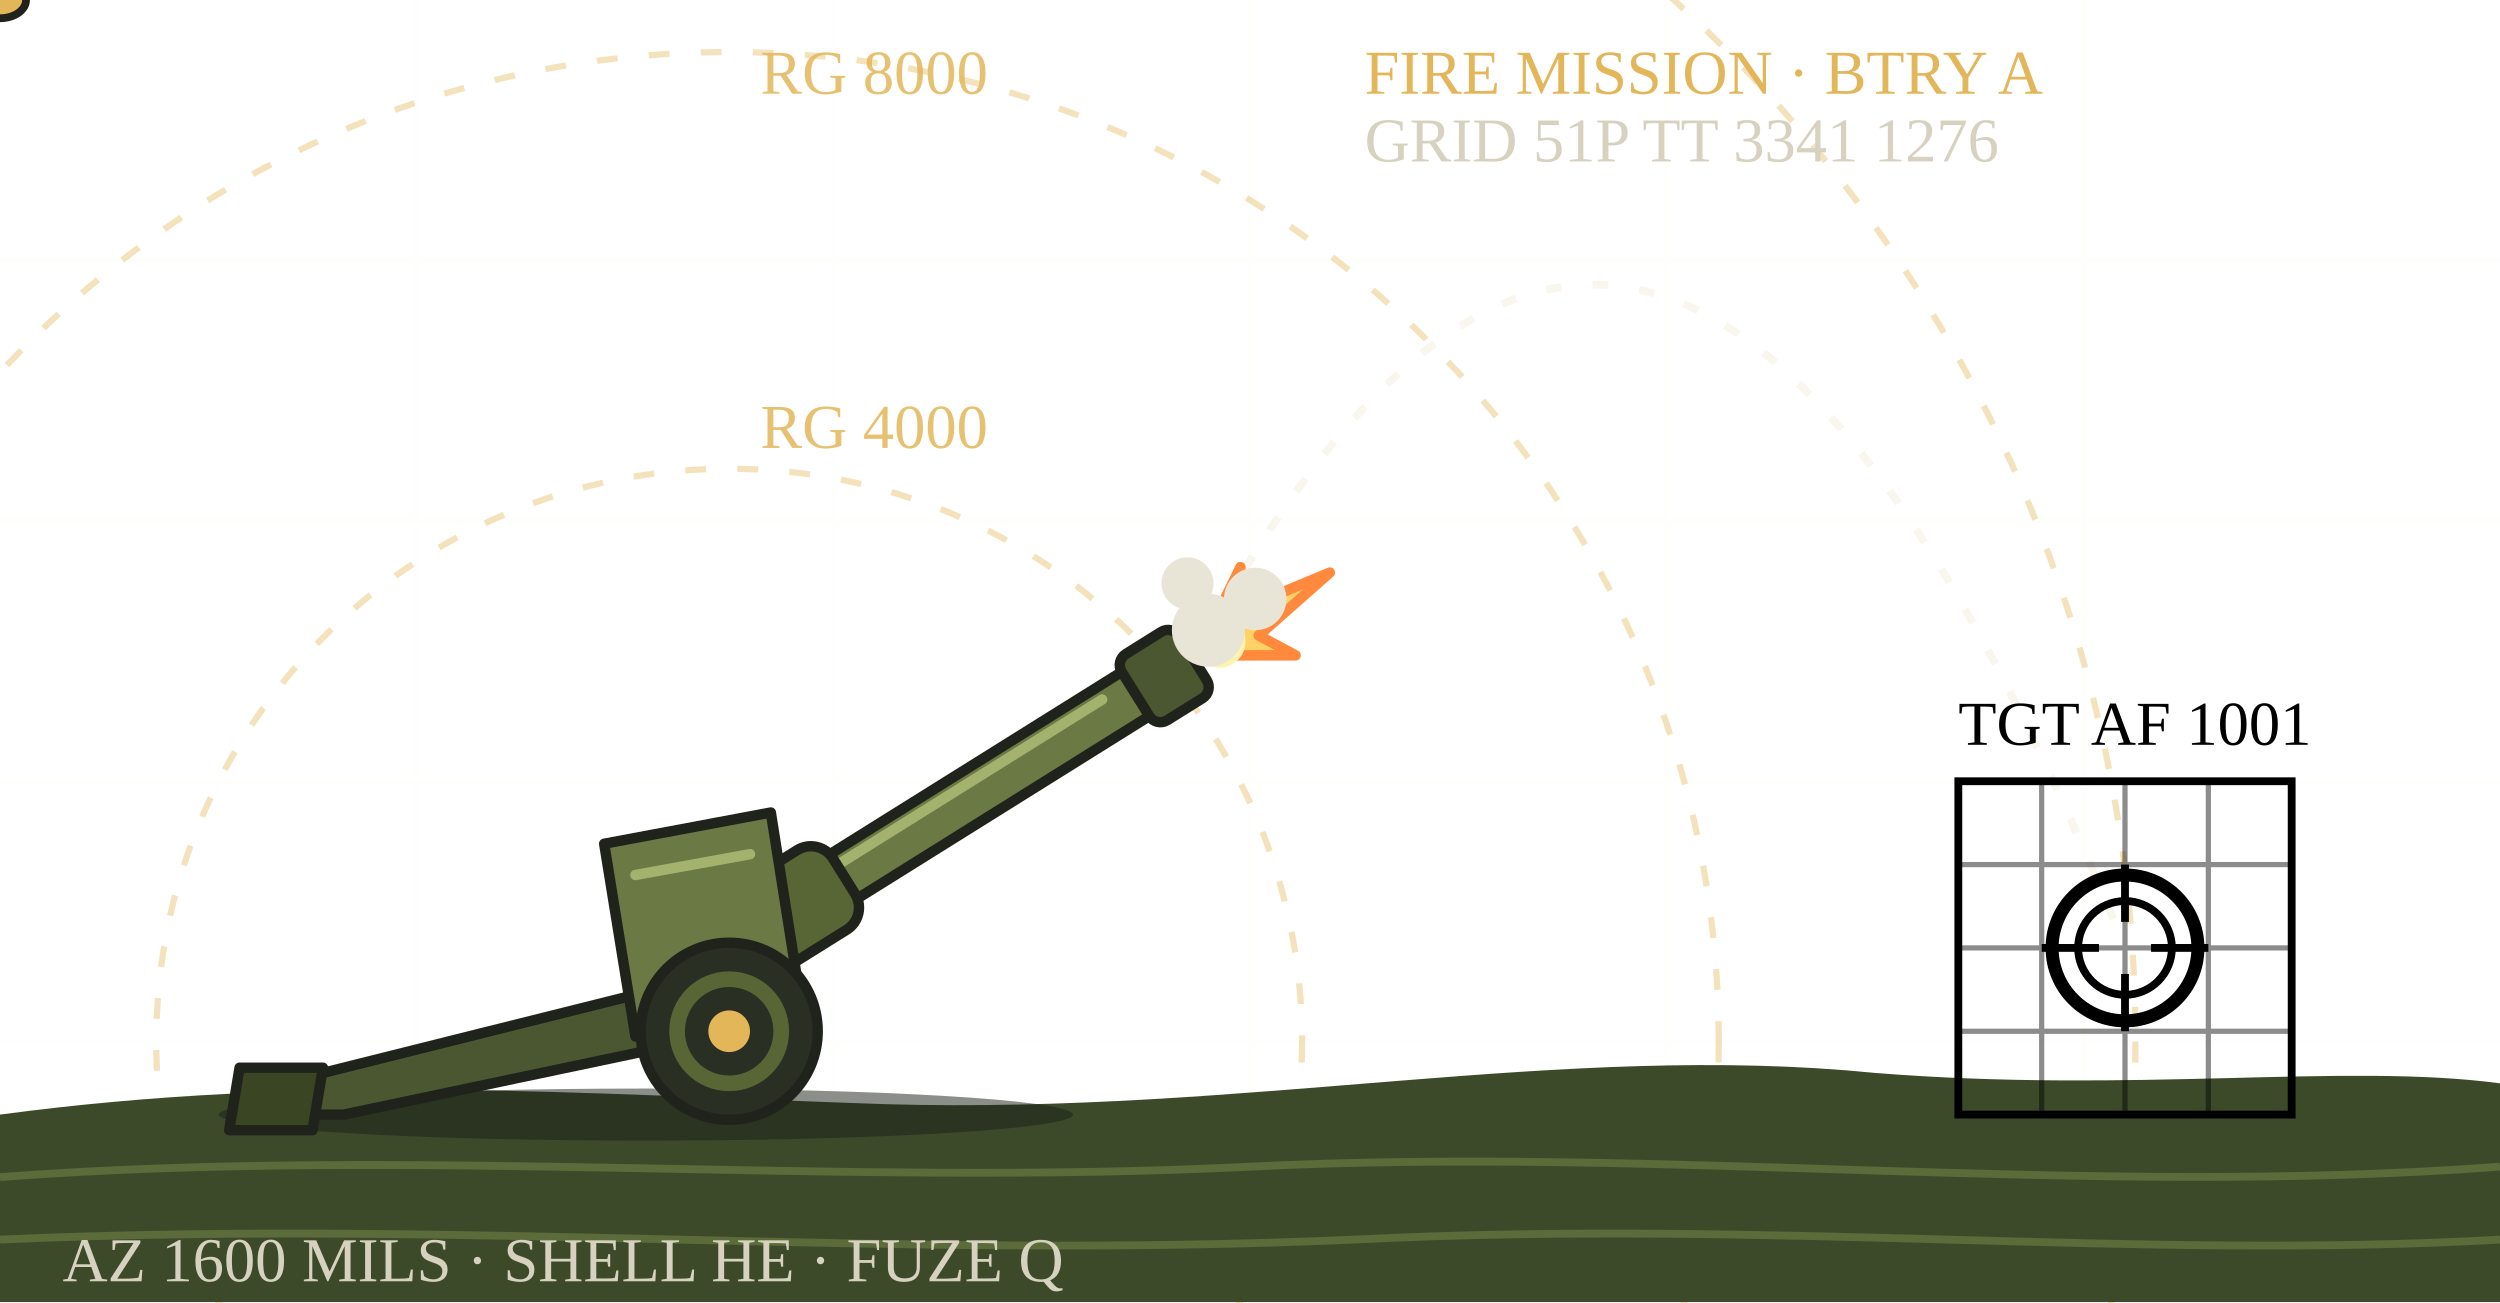
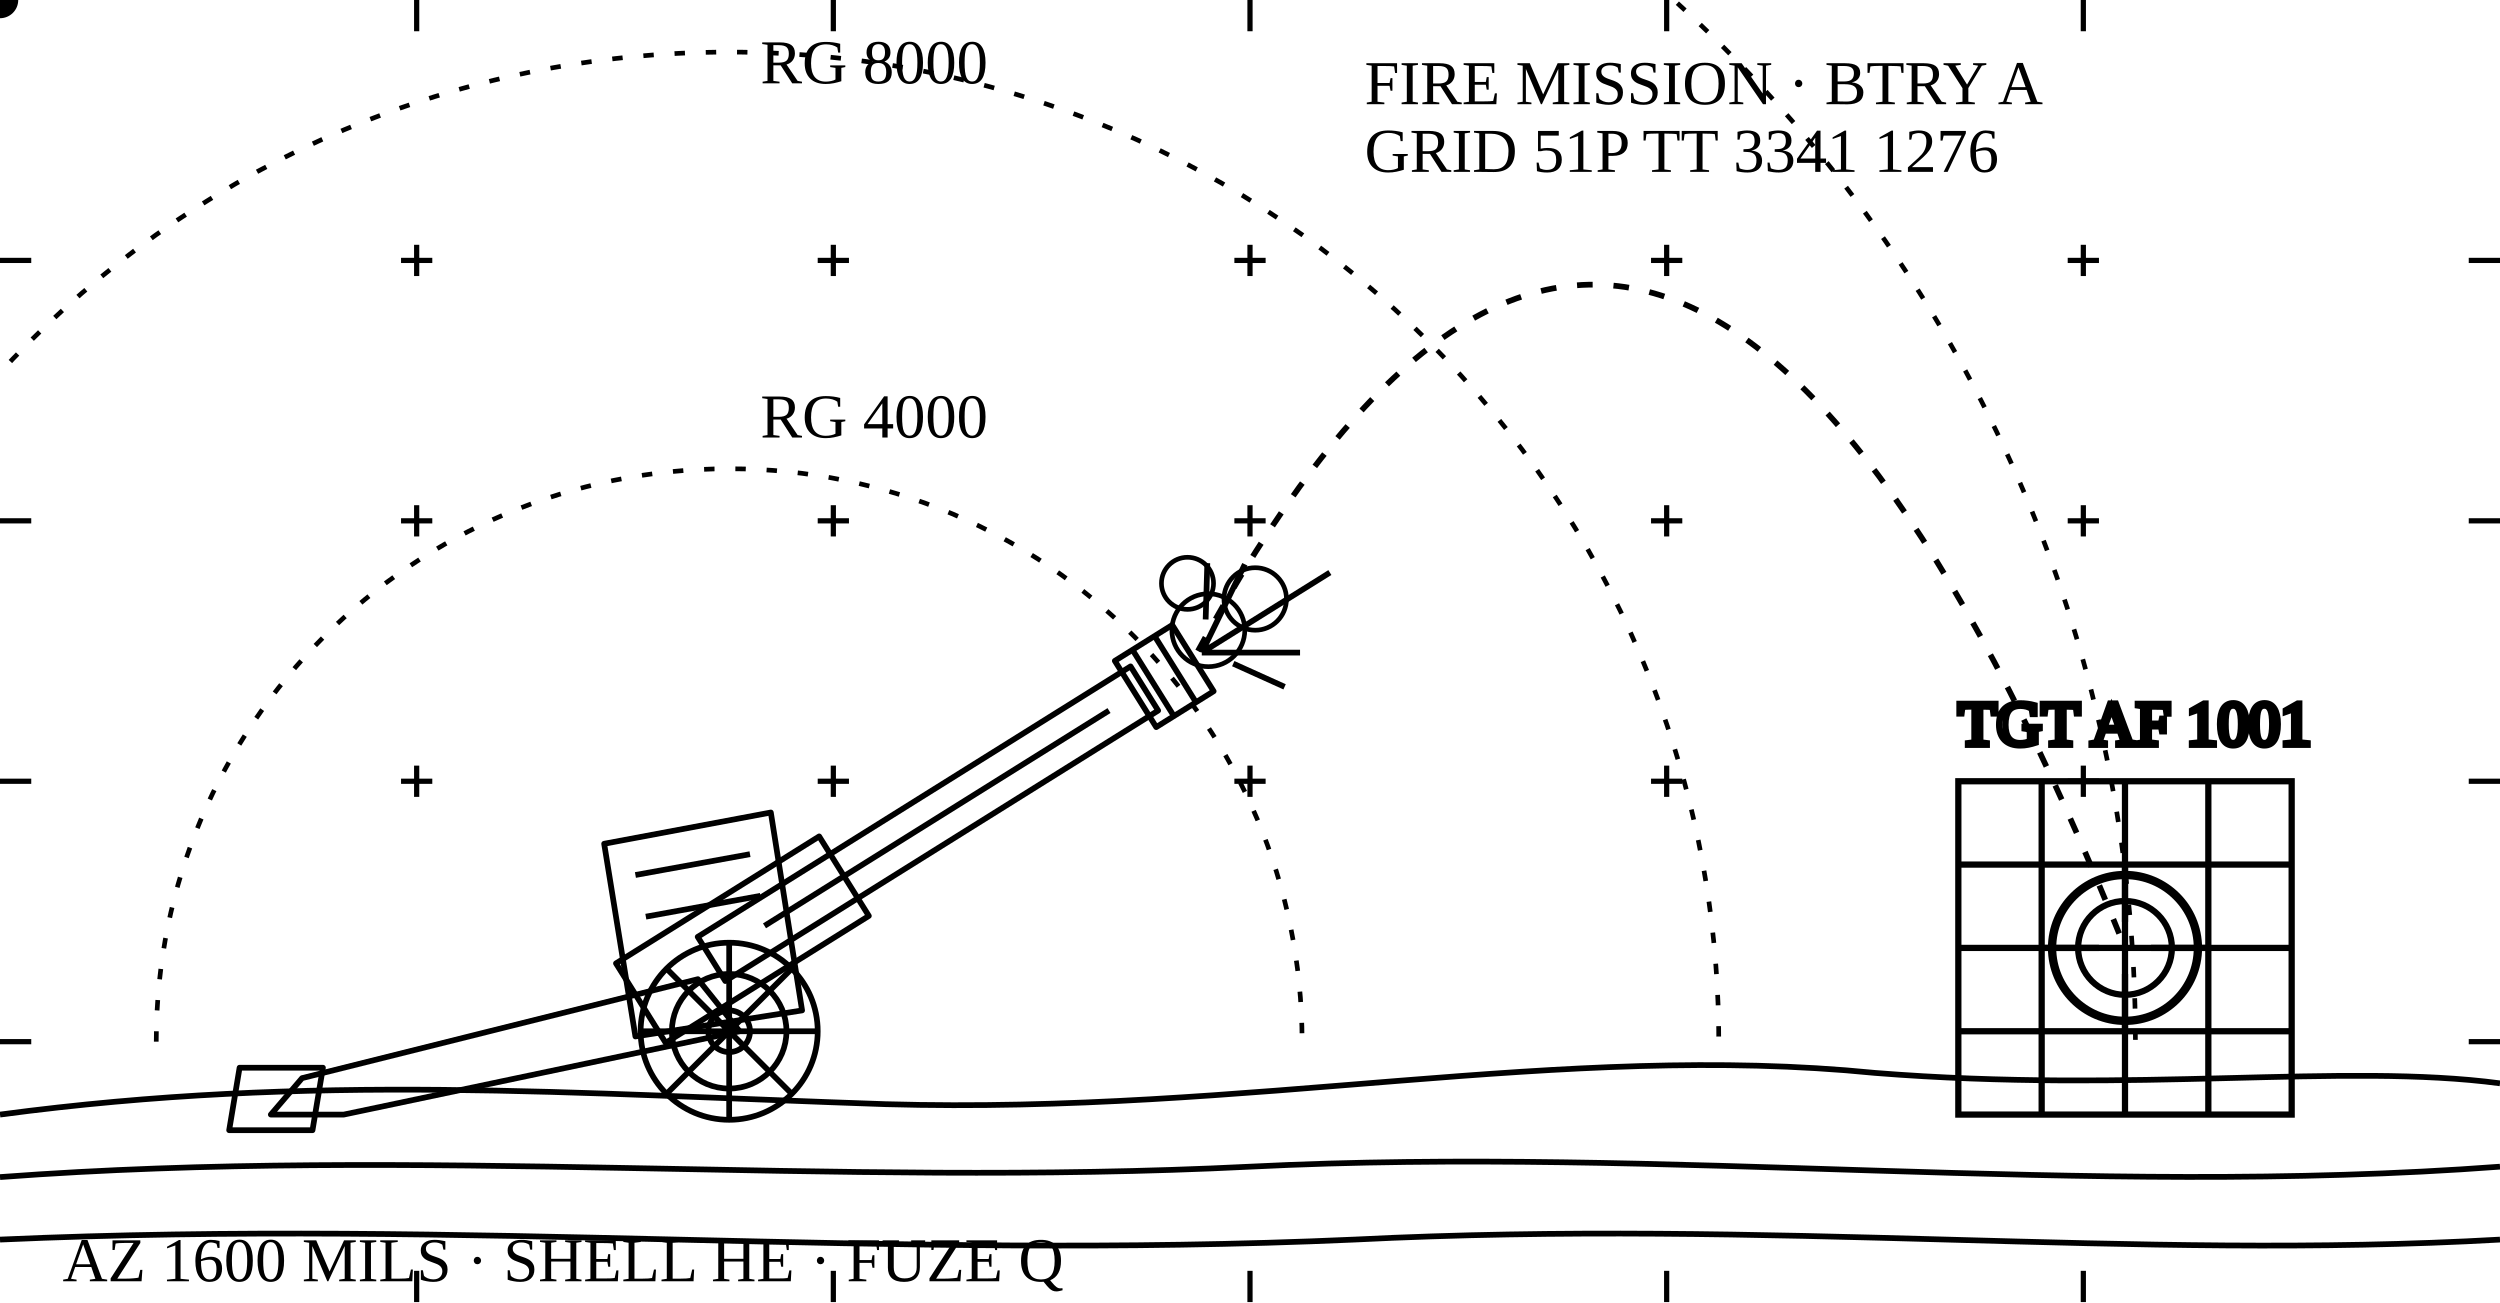
<svg viewBox="0 0 480 250" aria-hidden="true" focusable="false">
-   <path class="map-grid" d="M0 50H480M0 100H480M0 150H480M0 200H480M80 0V250M160 0V250M240 0V250M320 0V250M400 0V250" fill="none" stroke="#f3efdf" stroke-opacity="0.08" stroke-width="1" />
-   <g class="terrain-contour" fill="none" stroke="#e3b65a" stroke-opacity="0.4" stroke-width="1.2" stroke-dasharray="4 6">
-     <circle cx="140" cy="200" r="110" />
-     <circle cx="140" cy="200" r="190" />
-     <circle cx="140" cy="200" r="270" />
+   <g class="plate-grid" fill="none" stroke="currentColor">
+     <path class="grid-cross" d="M77 50h6M80 47v6M157 50h6M160 47v6M237 50h6M240 47v6M317 50h6M320 47v6M397 50h6M400 47v6M77 100h6M80 97v6M157 100h6M160 97v6M237 100h6M240 97v6M317 100h6M320 97v6M397 100h6M400 97v6M77 150h6M80 147v6M157 150h6M160 147v6M237 150h6M240 147v6M317 150h6M320 147v6M397 150h6M400 147v6" />
+     <path class="thin" d="M80 0v6M160 0v6M240 0v6M320 0v6M400 0v6M80 244v6M160 244v6M240 244v6M320 244v6M400 244v6M0 50h6M0 100h6M0 150h6M0 200h6M474 50h6M474 100h6M474 150h6M474 200h6" />
  </g>
-   <text x="146" y="86" fill="#e3b65a" fill-opacity="0.85">RG 4000</text>
-   <text x="146" y="18" fill="#e3b65a" fill-opacity="0.85">RG 8000</text>
-   <text x="262" y="18" fill="#e3b65a">FIRE MISSION · BTRY A</text>
-   <text x="262" y="31" fill="#d6d2bf">GRID 51P TT 3341 1276</text>
-   <path class="hill" d="M0 214C60 206 110 210 170 212C240 214 300 200 360 206C410 210 450 204 480 208V250H0Z" fill="#3d4a2a" />
-   <path d="M0 226C80 220 160 228 240 224C320 220 400 230 480 224M0 238C90 234 170 242 260 238C340 234 410 242 480 238" fill="none" stroke="#5b6b3a" stroke-width="1.5" />
-   <text x="12" y="246" fill="#d6d2bf">AZ 1600 MILS · SHELL HE · FUZE Q</text>
-   <path class="axis-line" d="M230 125Q319 -40 408 182" fill="none" stroke="#f3efdf" stroke-opacity="0.55" stroke-width="1.5" stroke-dasharray="3 6" />
-   <g id="objective" fill="none" stroke="currentColor" stroke-width="1.5">
-     <rect x="376" y="150" width="64" height="64" />
-     <path d="M392 150V214M408 150V214M424 150V214M376 166H440M376 182H440M376 198H440" stroke-opacity="0.45" stroke-width="1" />
+   <g class="terrain-contour" fill="none" stroke="currentColor" stroke-width="0.9" stroke-dasharray="2 4">
+     <path d="M30 200A110 110 0 0 1 250 200" />
+     <path d="M-50 200A190 190 0 0 1 330 200" />
+     <path class="faint" d="M-130 200A270 270 0 0 1 410 200" />
+   </g>
+   <text class="t-mute" x="146" y="84">RG 4000</text>
+   <text class="t-mute" x="146" y="16">RG 8000</text>
+   <text class="t-title" x="262" y="20">FIRE MISSION · BTRY A</text>
+   <text class="t-mute" x="262" y="33">GRID 51P TT 3341 1276</text>
+   <g fill="none" stroke="currentColor" stroke-width="1.1" stroke-linejoin="round">
+     <path class="hill ink" d="M0 214C60 206 110 210 170 212C240 214 300 200 360 206C410 210 450 204 480 208" />
+     <path class="thin faint" d="M0 226C80 220 160 228 240 224C320 220 400 230 480 224M0 238C90 234 170 242 260 238C340 234 410 242 480 238" />
+     <path class="axis-line" d="M230 125Q319 -40 408 182" stroke-dasharray="3 4" />
+   </g>
+   <text x="12" y="246">AZ 1600 MILS · SHELL HE · FUZE Q</text>
+   <g id="objective" fill="none" stroke="currentColor" stroke-width="1.2">
+     <path class="pf" d="M376 150H440V214H376Z" />
+     <path class="thin faint" d="M392 150V214M408 150V214M424 150V214M376 166H440M376 182H440M376 198H440" />
    <circle cx="408" cy="182" r="9" />
    <path d="M408 166V177M408 187V198M392 182H403M413 182H424" />
-     <circle class="impact-pulse" cx="408" cy="182" r="14" stroke-width="2.5" />
-     <text x="376" y="143" fill="currentColor" stroke="none">TGT AF 1001</text>
+     <circle class="impact-pulse" cx="408" cy="182" r="14" stroke-width="1.6" />
+     <text class="t-acc" x="376" y="143">TGT AF 1001</text>
  </g>
-   <g id="tank">
-     <ellipse cx="124" cy="214" rx="82" ry="5" fill="#1b1f16" fill-opacity="0.5" />
-     <path d="M134 188L58 207L52 214H66L142 198Z" fill="#4a5730" stroke="#1f231b" stroke-width="2" stroke-linejoin="round" />
-     <path d="M46 205H62L60 217H44Z" fill="#3a4524" stroke="#1f231b" stroke-width="2" stroke-linejoin="round" />
+   <g id="tank" fill="none" stroke="currentColor" stroke-width="1.1" stroke-linejoin="round">
+     <g class="ink">
+       <path class="pf" d="M134 188L58 207L52 214H66L142 198Z" />
+       <path class="pf" d="M46 205H62L60 217H44Z" />
+     </g>
    <g transform="translate(140 182) rotate(-32)">
-       <g id="tank-gun">
-         <rect x="-4" y="-5" width="98" height="10" rx="3" fill="#6b7a45" stroke="#1f231b" stroke-width="2" />
-         <path d="M6 -2.5H86" stroke="#a3b36d" stroke-width="2" stroke-linecap="round" />
-         <rect x="92" y="-7.5" width="13" height="15" rx="2.5" fill="#4a5730" stroke="#1f231b" stroke-width="2" />
+       <g id="tank-gun" class="ink">
+         <path class="pf" d="M-4 -5H94V5H-4Z" />
+         <path class="thin" d="M8 0H86" />
+         <path class="pf" d="M92 -7.5H105V7.5H92Z" />
+         <path class="thin" d="M96 -7.5V7.5M101 -7.5V7.5" />
      </g>
-       <rect x="-20" y="-9" width="46" height="18" rx="5" fill="#586636" stroke="#1f231b" stroke-width="2" />
-       <g id="muzzle-blast">
-         <path d="M106 0L122 -10L118 -3L136 0L118 3L122 10Z" fill="#ffd166" stroke="#ff8a3d" stroke-width="2" stroke-linejoin="round" />
-         <circle cx="111" cy="0" r="5" fill="#fff3b0" />
+       <path class="ink pf" d="M-20 -9H26V9H-20Z" />
+       <g id="muzzle-blast" class="acc">
+         <path d="M107 0L123 -10M107 0L136 0M107 0L123 10M111 -5L117 -14M111 5L117 14" />
      </g>
    </g>
-     <path d="M116 162L148 156L154 194L122 199Z" fill="#6b7a45" stroke="#1f231b" stroke-width="2" stroke-linejoin="round" />
-     <path d="M122 168L144 164" stroke="#a3b36d" stroke-width="2" stroke-linecap="round" />
-     <circle cx="140" cy="198" r="17" fill="#2a2f24" stroke="#1f231b" stroke-width="2" />
-     <circle cx="140" cy="198" r="10" fill="none" stroke="#586636" stroke-width="3" />
-     <circle cx="140" cy="198" r="4" fill="#e3b65a" />
+     <g class="ink">
+       <path class="pf" d="M116 162L148 156L154 194L122 199Z" />
+       <path class="thin" d="M122 168L144 164M124 176L146 172" />
+       <circle class="pf" cx="140" cy="198" r="17" />
+       <circle class="thin" cx="140" cy="198" r="11" />
+       <path class="thin" d="M140 181V215M123 198H157M128 186L152 210M152 186L128 210" />
+       <circle class="pf" cx="140" cy="198" r="4" />
+     </g>
  </g>
-   <g id="dust" fill="#e9e5d6">
+   <g id="dust" fill="none" stroke="currentColor" stroke-width="0.9">
    <circle class="dust-puff" cx="232" cy="121" r="7" />
    <circle class="dust-puff" cx="241" cy="115" r="6" />
    <circle class="dust-puff" cx="228" cy="112" r="5" />
  </g>
  <g id="shell">
-     <ellipse cx="0" cy="0" rx="5" ry="3.5" fill="#e3b65a" stroke="#1f231b" stroke-width="1.5" />
+     <circle class="acc-f" r="3.5" />
  </g>
</svg>
